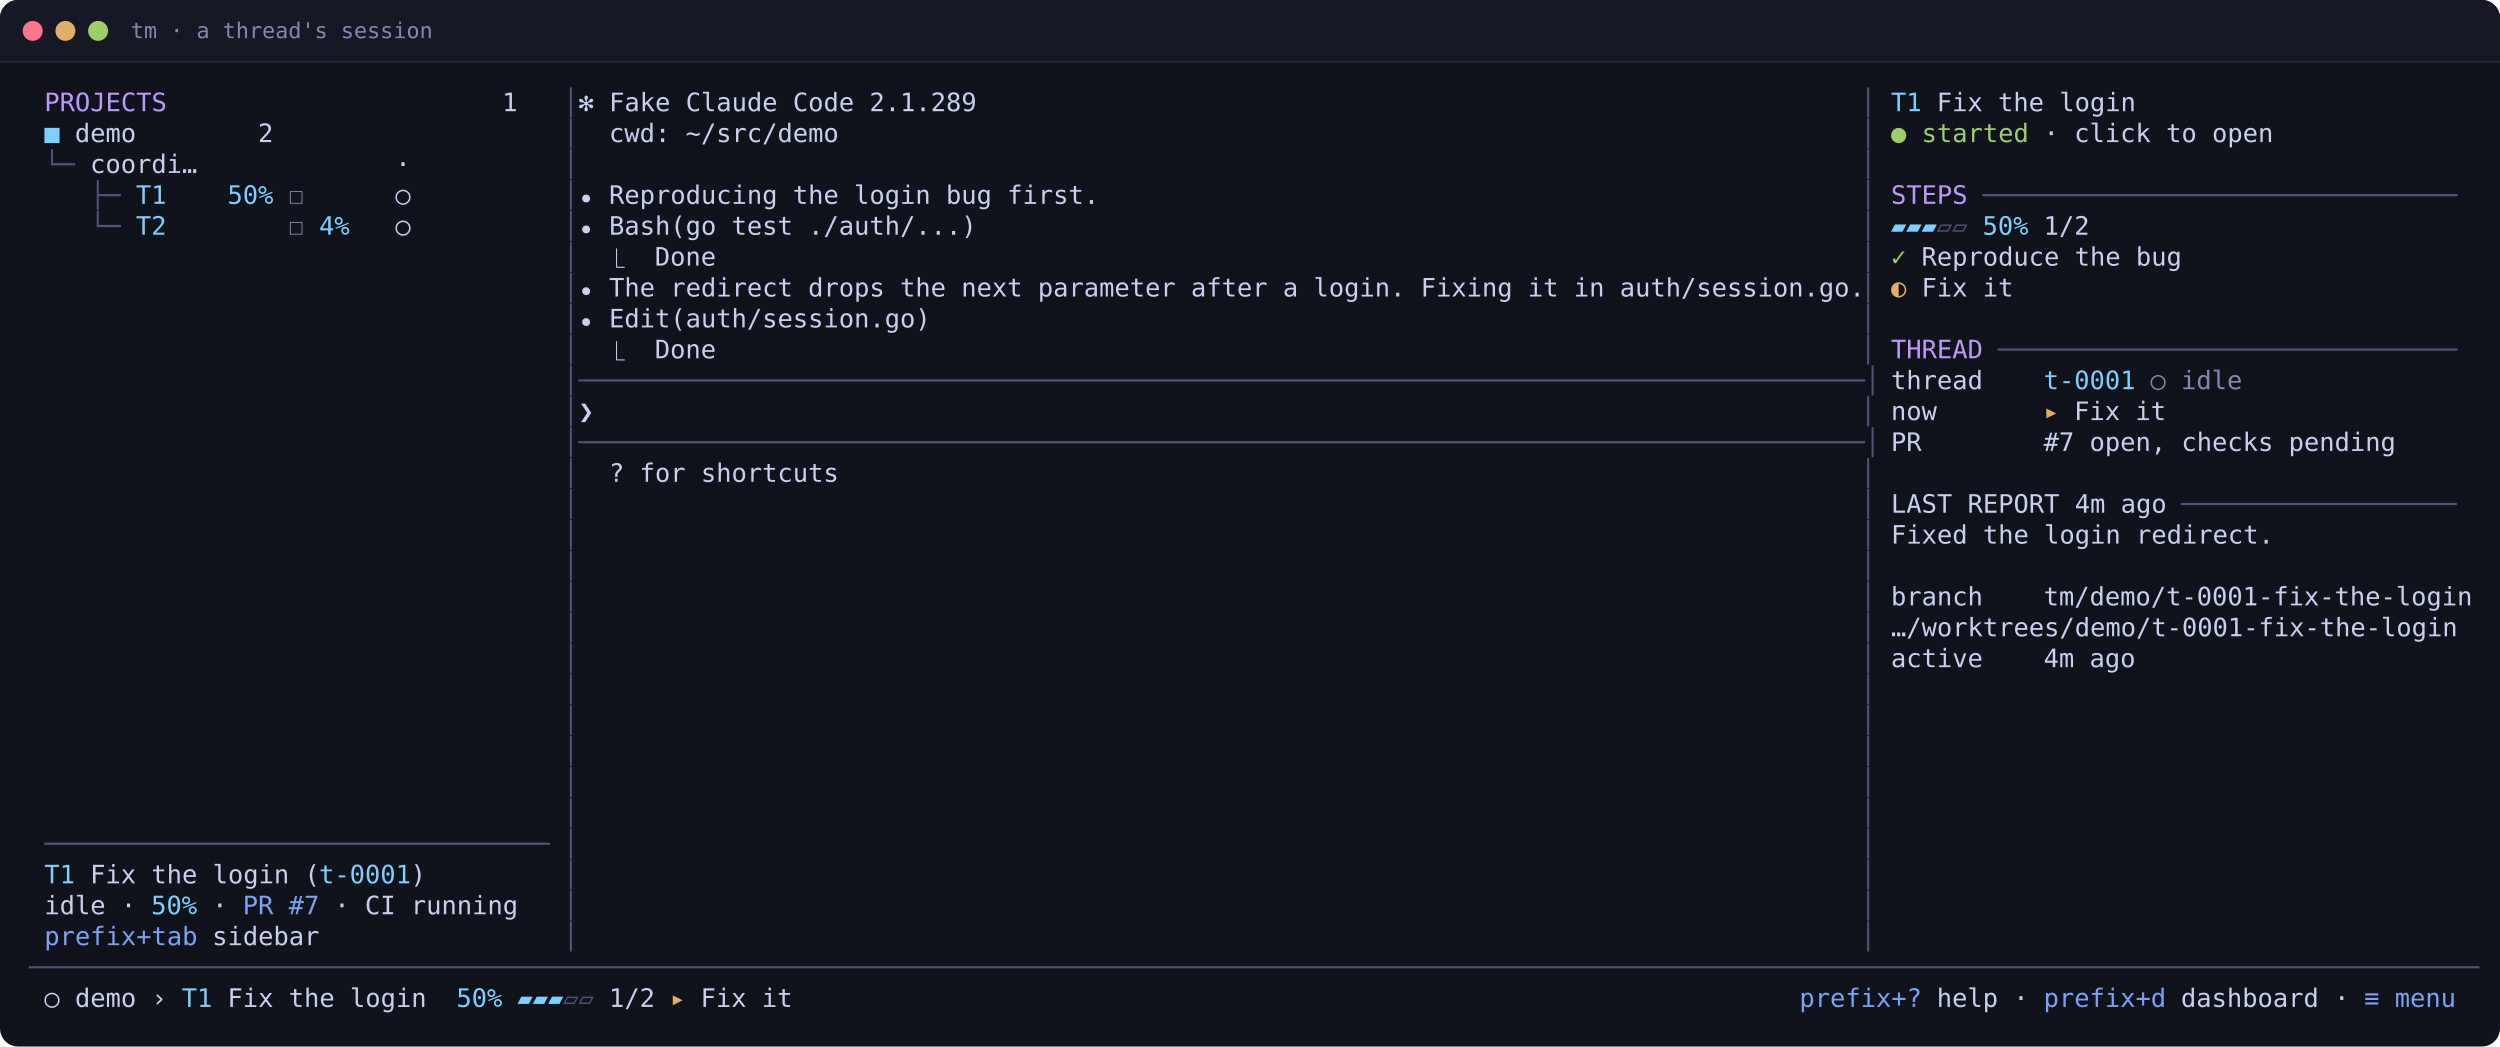
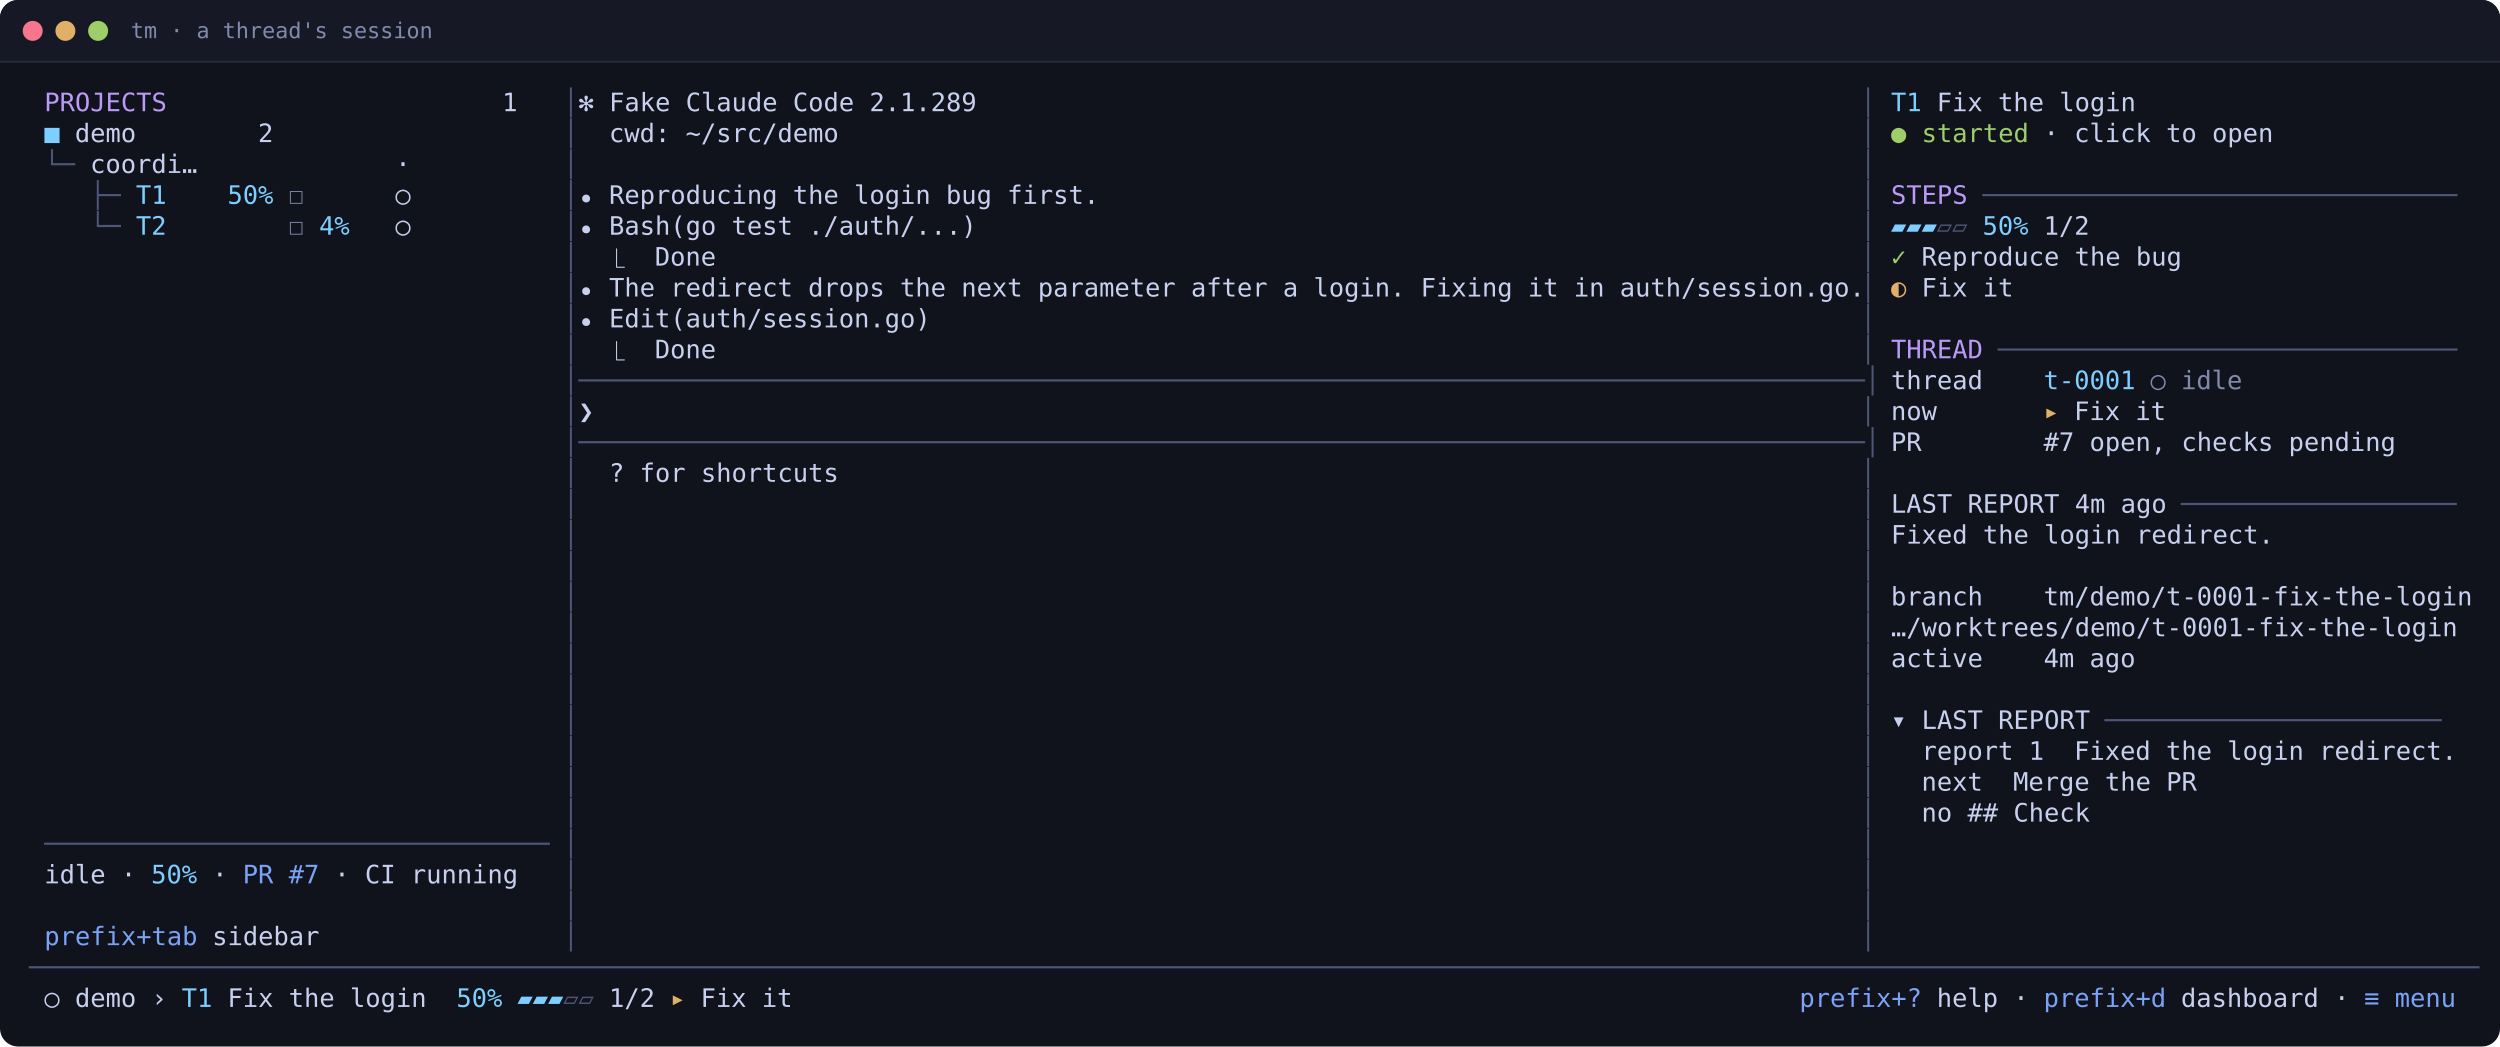
<svg xmlns="http://www.w3.org/2000/svg" width="1376" height="576" viewBox="0 0 1376 576" role="img" aria-labelledby="t">
  <style>text{font:14px ui-monospace,SFMono-Regular,Menlo,Consolas,'DejaVu Sans Mono','Liberation Mono',monospace;white-space:pre}</style>
  <rect width="1376" height="576" rx="10" fill="#11131c" />
  <rect width="1376" height="34" rx="10" fill="#161925" />
  <rect y="24" width="1376" height="10" fill="#161925" />
  <line x1="0" y1="34" x2="1376" y2="34" stroke="#262a3d" />
  <circle cx="18" cy="17" r="5.5" fill="#f7768e" />
  <circle cx="36" cy="17" r="5.5" fill="#e0af68" />
  <circle cx="54" cy="17" r="5.5" fill="#9ece6a" />
  <text x="72" y="21" fill="#8189ad" style="font-size:12px">tm · a thread's session</text>
  <text x="24.4" y="61.2" fill="#bb9af7" font-weight="700" textLength="67.2" lengthAdjust="spacingAndGlyphs">PROJECTS</text>
  <text x="276.4" y="61.2" fill="#c8d0f0">1</text>
  <text x="310.0" y="61.2" fill="#4e5578">│</text>
  <text x="318.4" y="61.2" fill="#c8d0f0" textLength="218.4" lengthAdjust="spacingAndGlyphs">✻ Fake Claude Code 2.1.289</text>
  <text x="1024.0" y="61.2" fill="#4e5578">│</text>
  <text x="1040.8" y="61.2" fill="#7dcfff" font-weight="700" textLength="16.8" lengthAdjust="spacingAndGlyphs">T1</text>
  <text x="1066.0" y="61.2" fill="#c8d0f0" textLength="109.2" lengthAdjust="spacingAndGlyphs">Fix the login</text>
  <text x="24.4" y="78.2" fill="#7dcfff">■</text>
  <text x="41.2" y="78.2" fill="#c8d0f0" textLength="33.6" lengthAdjust="spacingAndGlyphs">demo</text>
  <text x="142.0" y="78.2" fill="#c8d0f0">2</text>
  <text x="310.0" y="78.2" fill="#4e5578">│</text>
  <text x="335.2" y="78.2" fill="#c8d0f0" textLength="126.0" lengthAdjust="spacingAndGlyphs">cwd: ~/src/demo</text>
  <text x="1024.0" y="78.2" fill="#4e5578">│</text>
  <text x="1040.8" y="78.2" fill="#9ece6a" textLength="75.6" lengthAdjust="spacingAndGlyphs">● started</text>
  <text x="1124.8" y="78.2" fill="#c8d0f0" textLength="126.0" lengthAdjust="spacingAndGlyphs">· click to open</text>
  <text x="24.4" y="95.2" fill="#4e5578" textLength="16.8" lengthAdjust="spacingAndGlyphs">└─</text>
  <text x="49.6" y="95.2" fill="#c8d0f0" textLength="58.8" lengthAdjust="spacingAndGlyphs">coordi…</text>
  <text x="217.6" y="95.2" fill="#c8d0f0">·</text>
  <text x="310.0" y="95.2" fill="#4e5578">│</text>
  <text x="1024.0" y="95.2" fill="#4e5578">│</text>
  <text x="49.6" y="112.2" fill="#4e5578" textLength="16.8" lengthAdjust="spacingAndGlyphs">├─</text>
  <text x="74.8" y="112.2" fill="#7dcfff" font-weight="700" textLength="16.8" lengthAdjust="spacingAndGlyphs">T1</text>
  <text x="125.2" y="112.2" fill="#7dcfff" textLength="25.2" lengthAdjust="spacingAndGlyphs">50%</text>
  <text x="158.8" y="112.2" fill="#8189ad">☐</text>
  <text x="217.6" y="112.2" fill="#c8d0f0">○</text>
  <text x="310.0" y="112.2" fill="#4e5578">│</text>
  <text x="318.4" y="112.2" fill="#c8d0f0" textLength="285.6" lengthAdjust="spacingAndGlyphs">⏺ Reproducing the login bug first.</text>
  <text x="1024.0" y="112.2" fill="#4e5578">│</text>
  <text x="1040.8" y="112.2" fill="#bb9af7" font-weight="700" textLength="42.0" lengthAdjust="spacingAndGlyphs">STEPS</text>
  <text x="1091.2" y="112.2" fill="#4e5578" textLength="260.4" lengthAdjust="spacingAndGlyphs">───────────────────────────────</text>
  <text x="49.6" y="129.2" fill="#4e5578" textLength="16.8" lengthAdjust="spacingAndGlyphs">└─</text>
  <text x="74.8" y="129.2" fill="#7dcfff" font-weight="700" textLength="16.8" lengthAdjust="spacingAndGlyphs">T2</text>
  <text x="158.8" y="129.2" fill="#8189ad">☐</text>
  <text x="175.6" y="129.2" fill="#7dcfff" textLength="16.8" lengthAdjust="spacingAndGlyphs">4%</text>
  <text x="217.6" y="129.2" fill="#c8d0f0">○</text>
  <text x="310.0" y="129.2" fill="#4e5578">│</text>
  <text x="318.4" y="129.2" fill="#c8d0f0" textLength="218.4" lengthAdjust="spacingAndGlyphs">⏺ Bash(go test ./auth/...)</text>
  <text x="1024.0" y="129.2" fill="#4e5578">│</text>
  <text x="1040.8" y="129.2" fill="#7dcfff" textLength="25.2" lengthAdjust="spacingAndGlyphs">▰▰▰</text>
  <text x="1066.0" y="129.2" fill="#4e5578" textLength="16.8" lengthAdjust="spacingAndGlyphs">▱▱</text>
  <text x="1091.2" y="129.2" fill="#7dcfff" textLength="25.2" lengthAdjust="spacingAndGlyphs">50%</text>
  <text x="1124.8" y="129.2" fill="#c8d0f0" textLength="25.2" lengthAdjust="spacingAndGlyphs">1/2</text>
  <text x="310.0" y="146.2" fill="#4e5578">│</text>
  <text x="335.2" y="146.2" fill="#c8d0f0">⎿</text>
  <text x="360.4" y="146.2" fill="#c8d0f0" textLength="33.6" lengthAdjust="spacingAndGlyphs">Done</text>
  <text x="1024.0" y="146.2" fill="#4e5578">│</text>
  <text x="1040.8" y="146.2" fill="#9ece6a">✓</text>
  <text x="1057.6" y="146.2" fill="#c8d0f0" textLength="142.8" lengthAdjust="spacingAndGlyphs">Reproduce the bug</text>
  <text x="310.0" y="163.2" fill="#4e5578">│</text>
  <text x="318.4" y="163.2" fill="#c8d0f0" textLength="705.6" lengthAdjust="spacingAndGlyphs">⏺ The redirect drops the next parameter after a login. Fixing it in auth/session.go.</text>
  <text x="1024.0" y="163.2" fill="#4e5578">│</text>
  <text x="1040.8" y="163.2" fill="#e0af68">◐</text>
  <text x="1057.6" y="163.2" fill="#c8d0f0" textLength="50.4" lengthAdjust="spacingAndGlyphs">Fix it</text>
  <text x="310.0" y="180.2" fill="#4e5578">│</text>
  <text x="318.4" y="180.2" fill="#c8d0f0" textLength="193.2" lengthAdjust="spacingAndGlyphs">⏺ Edit(auth/session.go)</text>
  <text x="1024.0" y="180.2" fill="#4e5578">│</text>
  <text x="310.0" y="197.2" fill="#4e5578">│</text>
  <text x="335.2" y="197.2" fill="#c8d0f0">⎿</text>
  <text x="360.4" y="197.2" fill="#c8d0f0" textLength="33.6" lengthAdjust="spacingAndGlyphs">Done</text>
  <text x="1024.0" y="197.2" fill="#4e5578">│</text>
  <text x="1040.8" y="197.2" fill="#bb9af7" font-weight="700" textLength="50.4" lengthAdjust="spacingAndGlyphs">THREAD</text>
  <text x="1099.6" y="197.2" fill="#4e5578" textLength="252.0" lengthAdjust="spacingAndGlyphs">──────────────────────────────</text>
  <text x="310.0" y="214.2" fill="#4e5578" textLength="722.4" lengthAdjust="spacingAndGlyphs">│────────────────────────────────────────────────────────────────────────────────────│</text>
  <text x="1040.8" y="214.2" fill="#c8d0f0" textLength="50.4" lengthAdjust="spacingAndGlyphs">thread</text>
  <text x="1124.8" y="214.2" fill="#7dcfff" font-weight="700" textLength="50.4" lengthAdjust="spacingAndGlyphs">t-0001</text>
  <text x="1183.6" y="214.2" fill="#8189ad" textLength="50.4" lengthAdjust="spacingAndGlyphs">○ idle</text>
  <text x="310.0" y="231.2" fill="#4e5578">│</text>
  <text x="318.4" y="231.2" fill="#c8d0f0">❯</text>
  <text x="1024.0" y="231.2" fill="#4e5578">│</text>
  <text x="1040.8" y="231.2" fill="#c8d0f0" textLength="25.2" lengthAdjust="spacingAndGlyphs">now</text>
  <text x="1124.8" y="231.2" fill="#e0af68">▸</text>
  <text x="1141.6" y="231.2" fill="#c8d0f0" textLength="50.4" lengthAdjust="spacingAndGlyphs">Fix it</text>
  <text x="310.0" y="248.2" fill="#4e5578" textLength="722.4" lengthAdjust="spacingAndGlyphs">│────────────────────────────────────────────────────────────────────────────────────│</text>
  <text x="1040.8" y="248.2" fill="#c8d0f0" textLength="16.8" lengthAdjust="spacingAndGlyphs">PR</text>
  <text x="1124.8" y="248.2" fill="#c8d0f0" textLength="193.2" lengthAdjust="spacingAndGlyphs">#7 open, checks pending</text>
  <text x="310.0" y="265.2" fill="#4e5578">│</text>
  <text x="335.2" y="265.2" fill="#c8d0f0" textLength="126.0" lengthAdjust="spacingAndGlyphs">? for shortcuts</text>
  <text x="1024.0" y="265.2" fill="#4e5578">│</text>
  <text x="310.0" y="282.2" fill="#4e5578">│</text>
  <text x="1024.0" y="282.2" fill="#4e5578">│</text>
  <text x="1040.8" y="282.2" fill="#c8d0f0" textLength="151.2" lengthAdjust="spacingAndGlyphs">LAST REPORT 4m ago</text>
  <text x="1200.4" y="282.2" fill="#4e5578" textLength="151.2" lengthAdjust="spacingAndGlyphs">──────────────────</text>
  <text x="310.0" y="299.2" fill="#4e5578">│</text>
  <text x="1024.0" y="299.2" fill="#4e5578">│</text>
  <text x="1040.8" y="299.2" fill="#c8d0f0" textLength="210.0" lengthAdjust="spacingAndGlyphs">Fixed the login redirect.</text>
  <text x="310.0" y="316.2" fill="#4e5578">│</text>
  <text x="1024.0" y="316.2" fill="#4e5578">│</text>
  <text x="310.0" y="333.2" fill="#4e5578">│</text>
  <text x="1024.0" y="333.2" fill="#4e5578">│</text>
  <text x="1040.8" y="333.2" fill="#c8d0f0" textLength="50.4" lengthAdjust="spacingAndGlyphs">branch</text>
  <text x="1124.8" y="333.2" fill="#c8d0f0" textLength="235.2" lengthAdjust="spacingAndGlyphs">tm/demo/t-0001-fix-the-login</text>
  <text x="310.0" y="350.2" fill="#4e5578">│</text>
  <text x="1024.0" y="350.2" fill="#4e5578">│</text>
  <text x="1040.8" y="350.2" fill="#c8d0f0" textLength="310.8" lengthAdjust="spacingAndGlyphs">…/worktrees/demo/t-0001-fix-the-login</text>
  <text x="310.0" y="367.2" fill="#4e5578">│</text>
  <text x="1024.0" y="367.2" fill="#4e5578">│</text>
  <text x="1040.8" y="367.2" fill="#c8d0f0" textLength="50.4" lengthAdjust="spacingAndGlyphs">active</text>
  <text x="1124.8" y="367.2" fill="#c8d0f0" textLength="50.4" lengthAdjust="spacingAndGlyphs">4m ago</text>
  <text x="310.0" y="384.2" fill="#4e5578">│</text>
  <text x="1024.0" y="384.2" fill="#4e5578">│</text>
  <text x="310.0" y="401.2" fill="#4e5578">│</text>
  <text x="1024.0" y="401.2" fill="#4e5578">│</text>
+   <text x="1040.8" y="401.2" fill="#c8d0f0" textLength="109.2" lengthAdjust="spacingAndGlyphs">▾ LAST REPORT</text>
+   <text x="1158.4" y="401.2" fill="#4e5578" textLength="184.8" lengthAdjust="spacingAndGlyphs">──────────────────────</text>
  <text x="310.0" y="418.2" fill="#4e5578">│</text>
  <text x="1024.0" y="418.2" fill="#4e5578">│</text>
+   <text x="1057.6" y="418.2" fill="#c8d0f0" textLength="67.2" lengthAdjust="spacingAndGlyphs">report 1</text>
+   <text x="1141.6" y="418.2" fill="#c8d0f0" textLength="210.0" lengthAdjust="spacingAndGlyphs">Fixed the login redirect.</text>
  <text x="310.0" y="435.2" fill="#4e5578">│</text>
  <text x="1024.0" y="435.2" fill="#4e5578">│</text>
+   <text x="1057.6" y="435.2" fill="#c8d0f0" textLength="33.6" lengthAdjust="spacingAndGlyphs">next</text>
+   <text x="1108.0" y="435.2" fill="#c8d0f0" textLength="100.8" lengthAdjust="spacingAndGlyphs">Merge the PR</text>
  <text x="310.0" y="452.2" fill="#4e5578">│</text>
  <text x="1024.0" y="452.2" fill="#4e5578">│</text>
+   <text x="1057.6" y="452.2" fill="#c8d0f0" textLength="92.4" lengthAdjust="spacingAndGlyphs">no ## Check</text>
  <text x="24.4" y="469.2" fill="#4e5578" textLength="277.2" lengthAdjust="spacingAndGlyphs">─────────────────────────────────</text>
  <text x="310.0" y="469.2" fill="#4e5578">│</text>
  <text x="1024.0" y="469.2" fill="#4e5578">│</text>
-   <text x="24.4" y="486.2" fill="#7dcfff" font-weight="700" textLength="16.8" lengthAdjust="spacingAndGlyphs">T1</text>
-   <text x="49.6" y="486.2" fill="#c8d0f0" textLength="126.0" lengthAdjust="spacingAndGlyphs">Fix the login (</text>
-   <text x="175.6" y="486.2" fill="#7dcfff" font-weight="700" textLength="50.4" lengthAdjust="spacingAndGlyphs">t-0001</text>
-   <text x="226.0" y="486.2" fill="#c8d0f0">)</text>
+   <text x="24.4" y="486.2" fill="#c8d0f0" textLength="50.4" lengthAdjust="spacingAndGlyphs">idle ·</text>
+   <text x="83.2" y="486.2" fill="#7dcfff" textLength="25.2" lengthAdjust="spacingAndGlyphs">50%</text>
+   <text x="116.8" y="486.2" fill="#c8d0f0">·</text>
+   <text x="133.6" y="486.2" fill="#7aa2f7" textLength="42.0" lengthAdjust="spacingAndGlyphs">PR #7</text>
+   <text x="184.0" y="486.2" fill="#c8d0f0" textLength="100.8" lengthAdjust="spacingAndGlyphs">· CI running</text>
  <text x="310.0" y="486.2" fill="#4e5578">│</text>
  <text x="1024.0" y="486.2" fill="#4e5578">│</text>
-   <text x="24.4" y="503.2" fill="#c8d0f0" textLength="50.4" lengthAdjust="spacingAndGlyphs">idle ·</text>
-   <text x="83.2" y="503.2" fill="#7dcfff" textLength="25.2" lengthAdjust="spacingAndGlyphs">50%</text>
-   <text x="116.8" y="503.2" fill="#c8d0f0">·</text>
-   <text x="133.6" y="503.2" fill="#7aa2f7" textLength="42.0" lengthAdjust="spacingAndGlyphs">PR #7</text>
-   <text x="184.0" y="503.2" fill="#c8d0f0" textLength="100.8" lengthAdjust="spacingAndGlyphs">· CI running</text>
  <text x="310.0" y="503.2" fill="#4e5578">│</text>
  <text x="1024.0" y="503.2" fill="#4e5578">│</text>
  <text x="24.4" y="520.2" fill="#7aa2f7" textLength="84.0" lengthAdjust="spacingAndGlyphs">prefix+tab</text>
  <text x="116.8" y="520.2" fill="#c8d0f0" textLength="58.8" lengthAdjust="spacingAndGlyphs">sidebar</text>
  <text x="310.0" y="520.2" fill="#4e5578">│</text>
  <text x="1024.0" y="520.2" fill="#4e5578">│</text>
  <text x="16.0" y="537.2" fill="#4e5578" textLength="1344.0" lengthAdjust="spacingAndGlyphs">────────────────────────────────────────────────────────────────────────────────────────────────────────────────────────────────────────────────────────────────</text>
  <text x="24.4" y="554.2" fill="#c8d0f0" textLength="67.2" lengthAdjust="spacingAndGlyphs">○ demo ›</text>
  <text x="100.0" y="554.2" fill="#7dcfff" font-weight="700" textLength="16.8" lengthAdjust="spacingAndGlyphs">T1</text>
  <text x="125.2" y="554.2" fill="#c8d0f0" textLength="109.2" lengthAdjust="spacingAndGlyphs">Fix the login</text>
  <text x="251.2" y="554.2" fill="#7dcfff" textLength="25.2" lengthAdjust="spacingAndGlyphs">50%</text>
  <text x="284.8" y="554.2" fill="#7dcfff" textLength="25.2" lengthAdjust="spacingAndGlyphs">▰▰▰</text>
  <text x="310.0" y="554.2" fill="#4e5578" textLength="16.8" lengthAdjust="spacingAndGlyphs">▱▱</text>
  <text x="335.2" y="554.2" fill="#c8d0f0" textLength="25.2" lengthAdjust="spacingAndGlyphs">1/2</text>
  <text x="368.8" y="554.2" fill="#e0af68">▸</text>
  <text x="385.6" y="554.2" fill="#c8d0f0" textLength="50.4" lengthAdjust="spacingAndGlyphs">Fix it</text>
  <text x="990.4" y="554.2" fill="#7aa2f7" textLength="67.2" lengthAdjust="spacingAndGlyphs">prefix+?</text>
  <text x="1066.0" y="554.2" fill="#c8d0f0" textLength="50.4" lengthAdjust="spacingAndGlyphs">help ·</text>
  <text x="1124.8" y="554.2" fill="#7aa2f7" textLength="67.2" lengthAdjust="spacingAndGlyphs">prefix+d</text>
  <text x="1200.4" y="554.2" fill="#c8d0f0" textLength="92.4" lengthAdjust="spacingAndGlyphs">dashboard ·</text>
  <text x="1301.2" y="554.2" fill="#7aa2f7" textLength="50.4" lengthAdjust="spacingAndGlyphs">≡ menu</text>
</svg>
